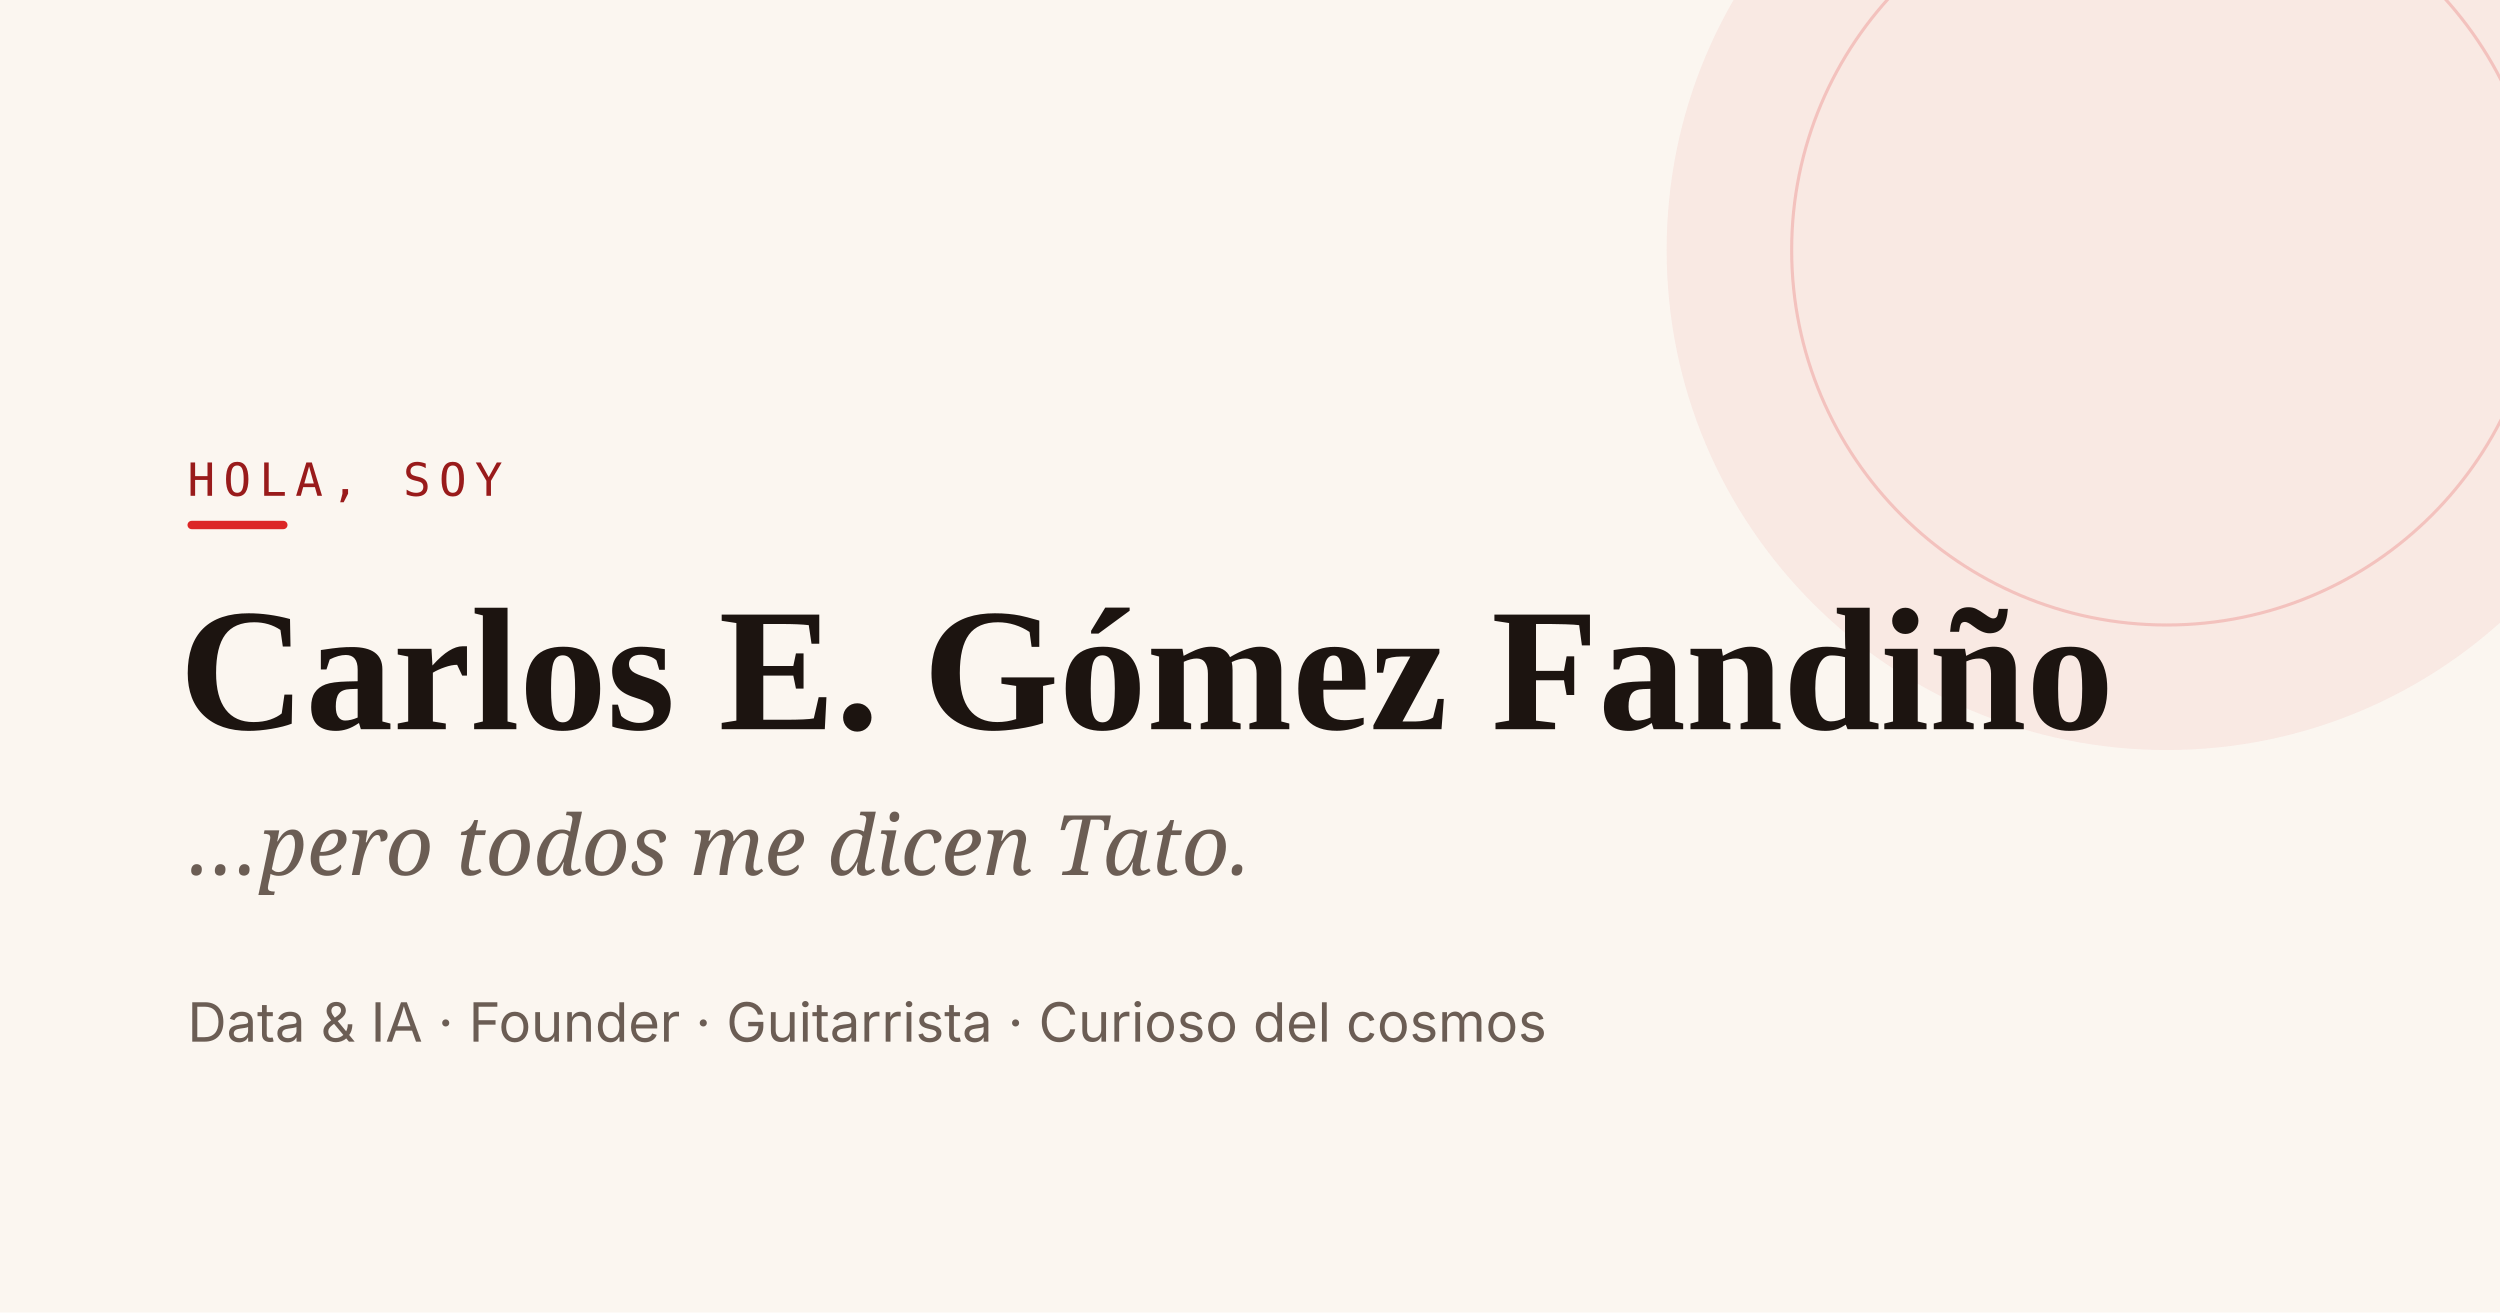
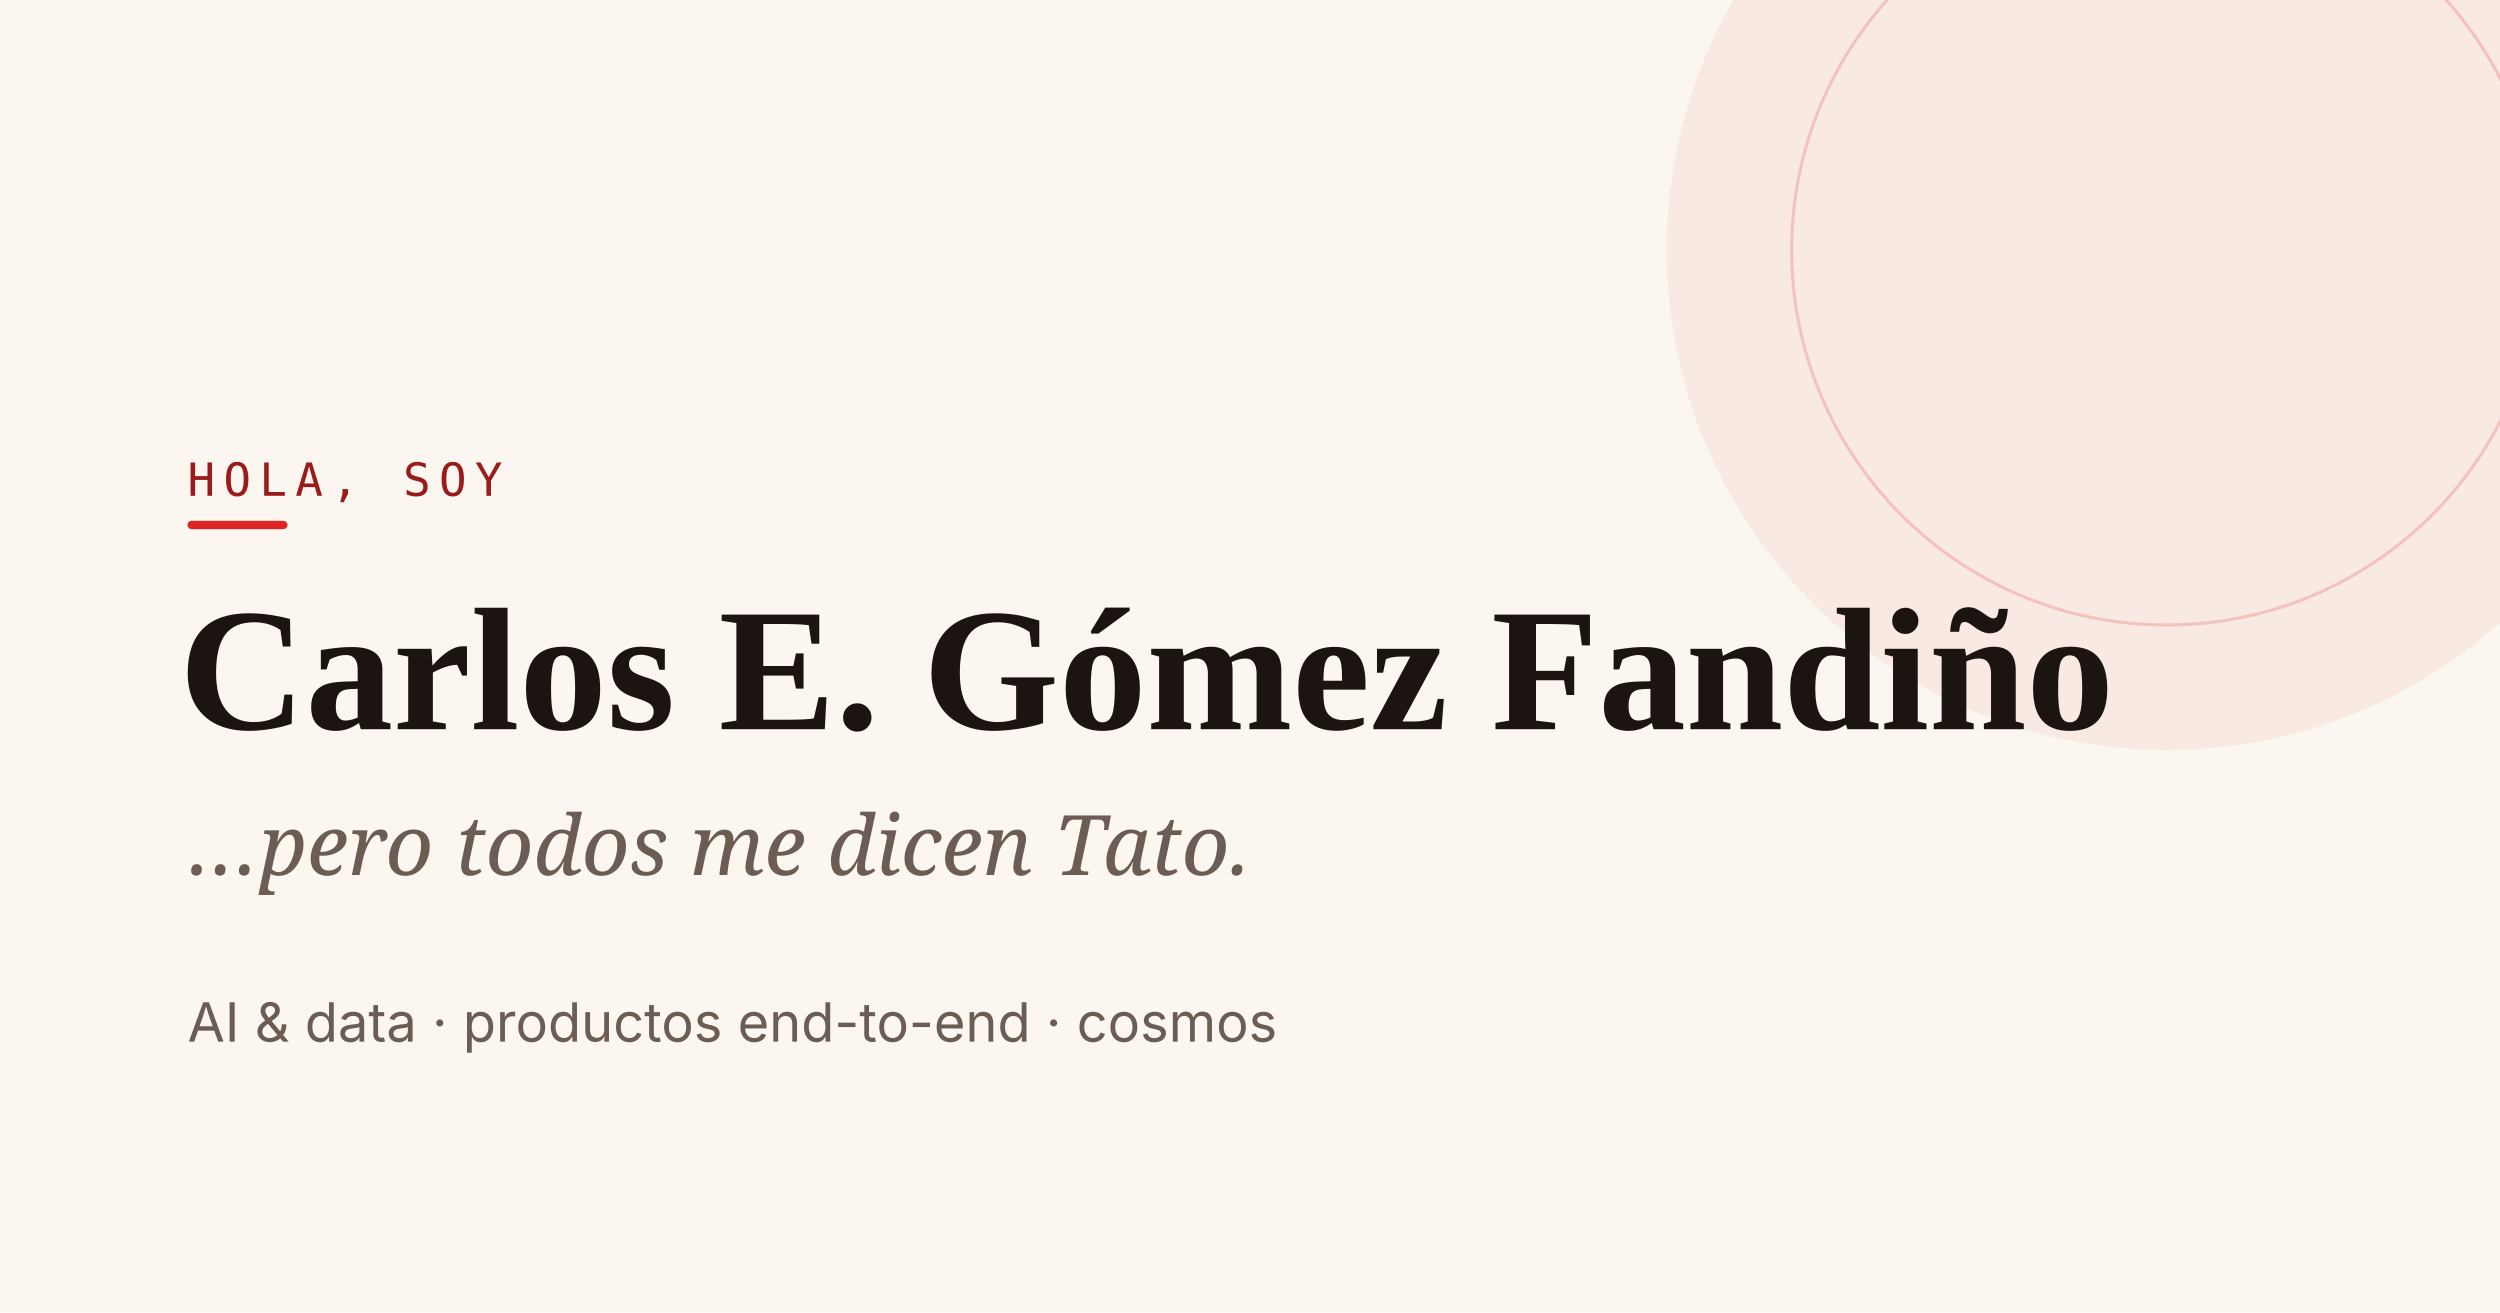
<svg xmlns="http://www.w3.org/2000/svg" viewBox="0 0 1200 630" role="img" aria-label="Tato — Carlos E. Gómez Fandiño">
  <rect width="1200" height="630" fill="#FBF6F0" />
  <circle cx="1040" cy="120" r="240" fill="#DC2626" opacity="0.07" />
  <circle cx="1040" cy="120" r="180" fill="none" stroke="#DC2626" stroke-width="1.5" opacity="0.2" />
  <rect x="90" y="250" width="48" height="4" rx="2" fill="#DC2626" />
  <text x="90" y="238" font-family="'JetBrains Mono', monospace" font-size="22" letter-spacing="4" fill="#991B1B">HOLA, SOY</text>
  <text x="86" y="350" font-family="Georgia, 'Times New Roman', serif" font-size="84" font-weight="700" fill="#1C1410">Carlos E. Gómez Fandiño</text>
  <text x="90" y="420" font-family="Georgia, serif" font-size="40" font-style="italic" fill="#6B5D54">…pero todos me dicen Tato.</text>
-   <text x="90" y="500" font-family="'Inter', sans-serif" font-size="26" fill="#6B5D54">Data &amp; IA · Founder · Guitarrista · Curioso del cosmos</text>
+   <text x="90" y="500" font-family="'Inter', sans-serif" font-size="26" fill="#6B5D54">AI &amp; data · productos end-to-end · cosmos</text>
</svg>
